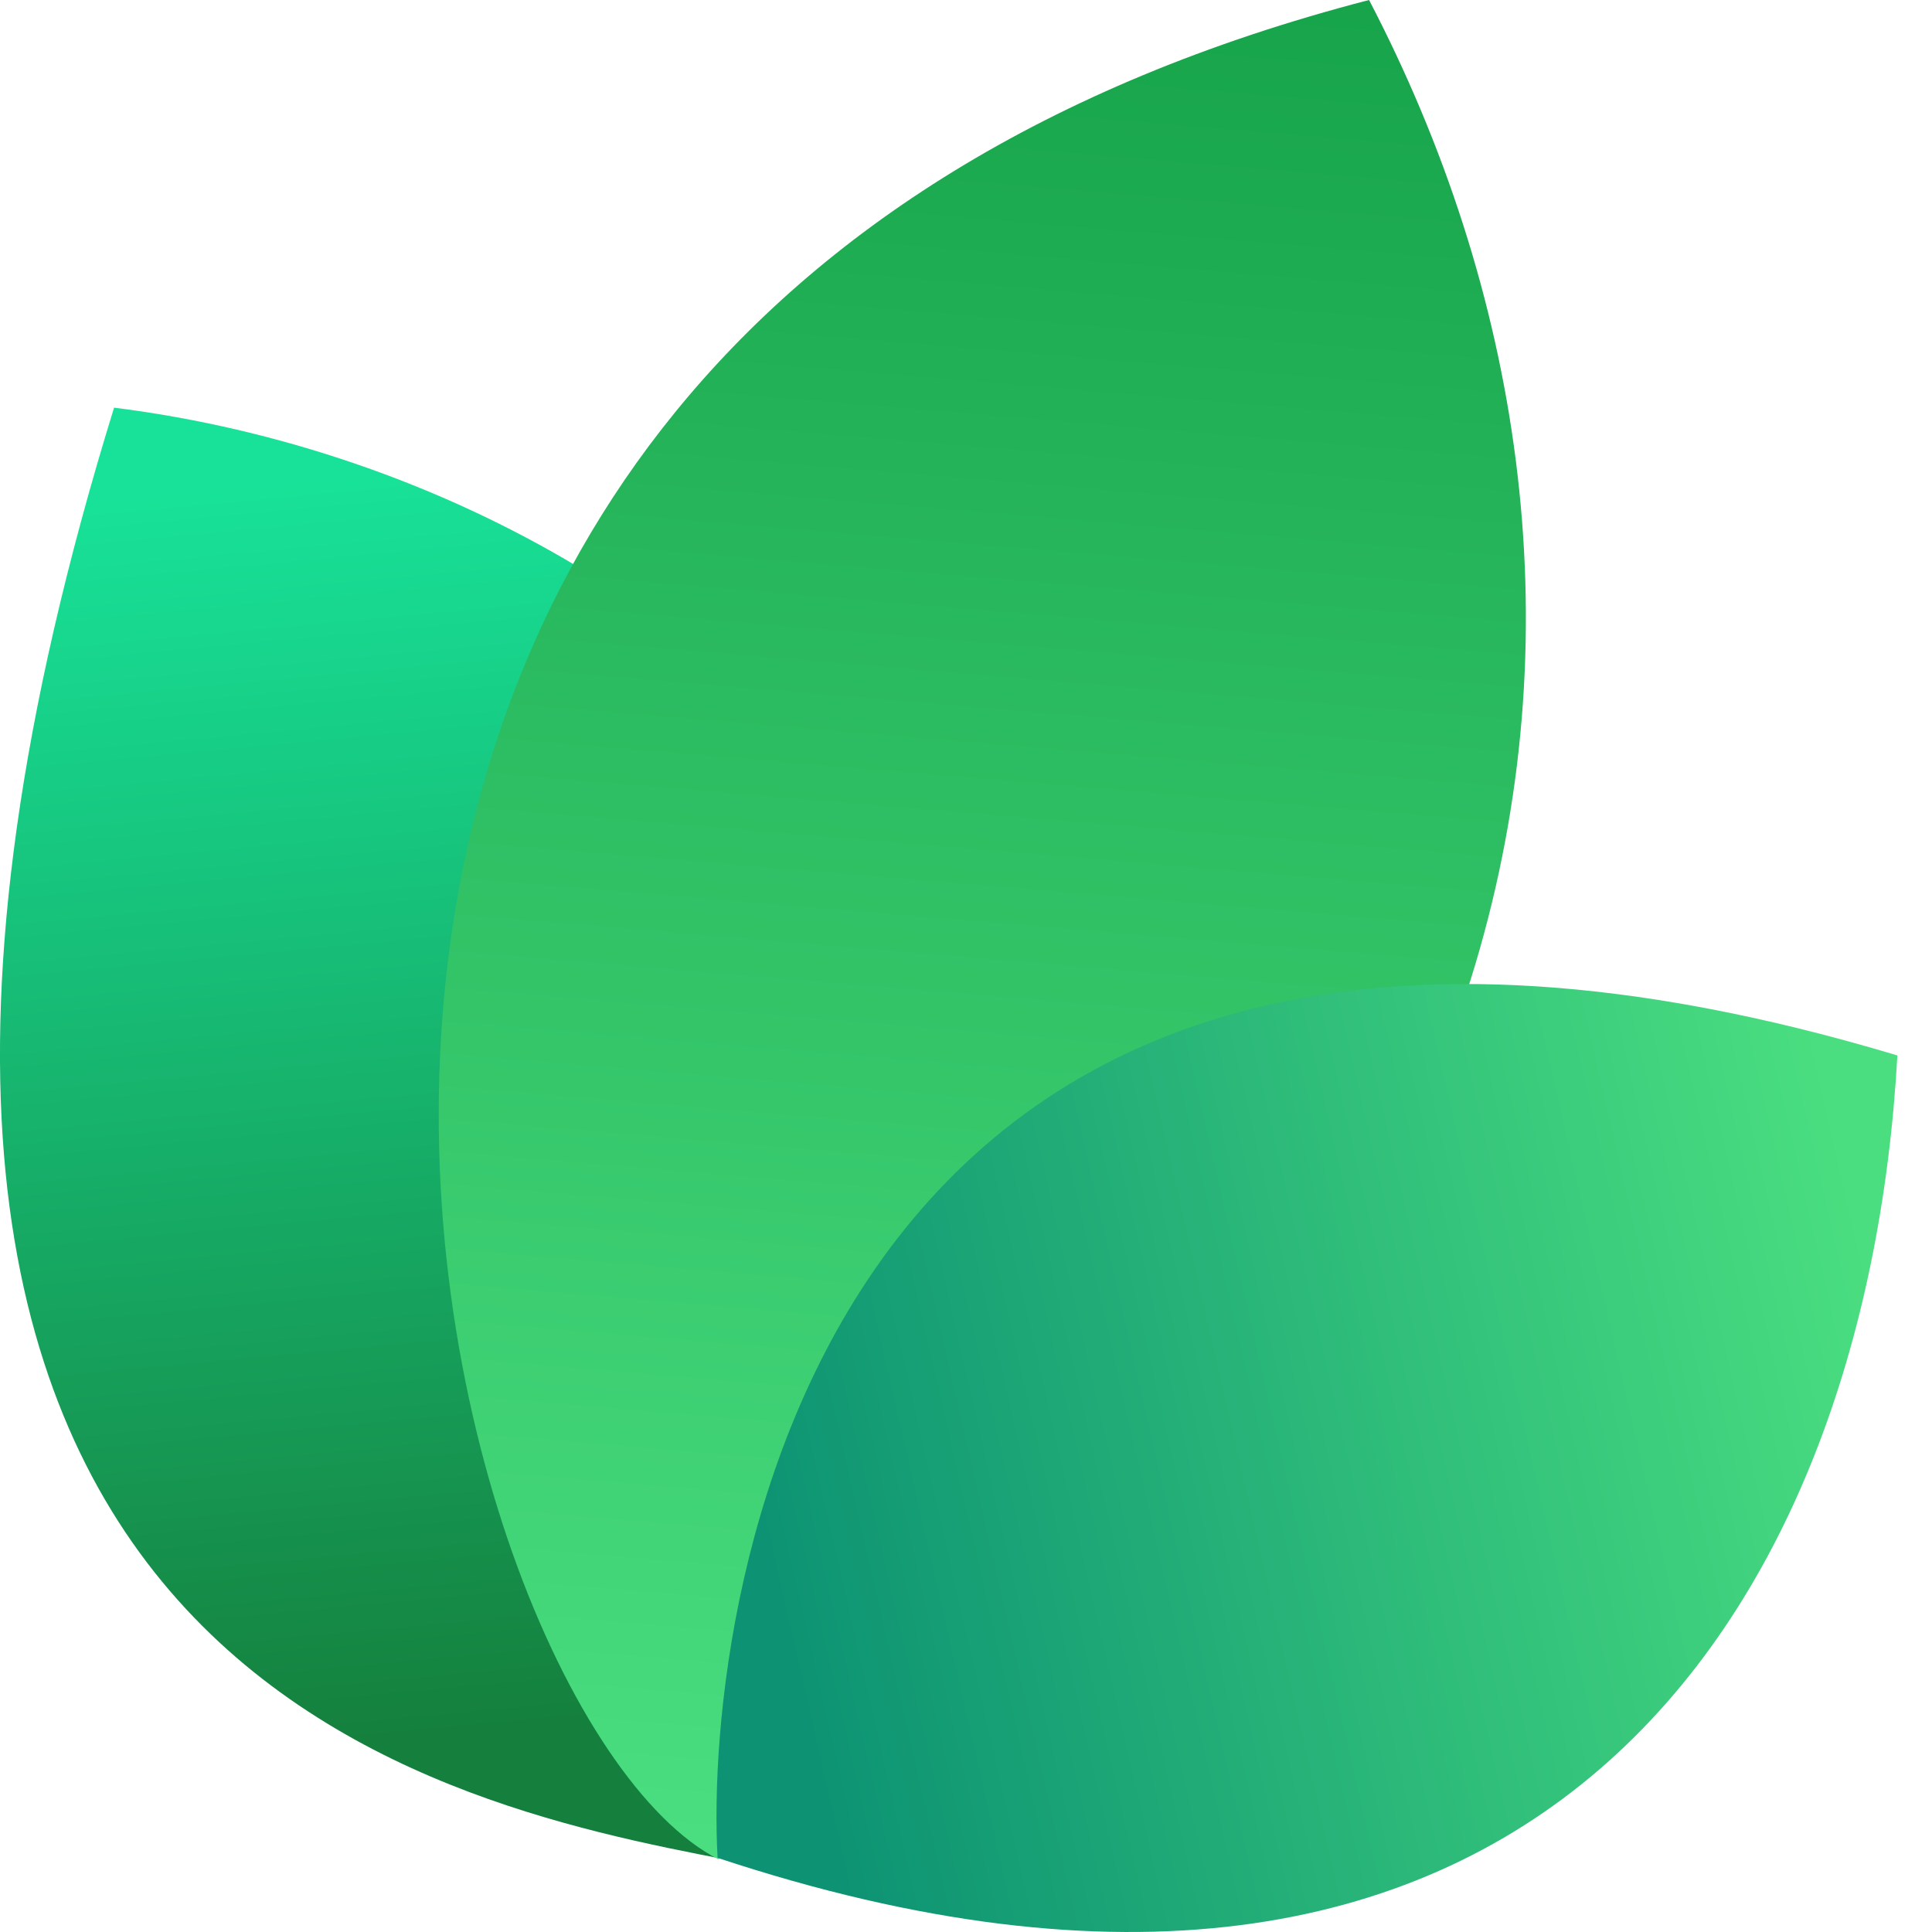
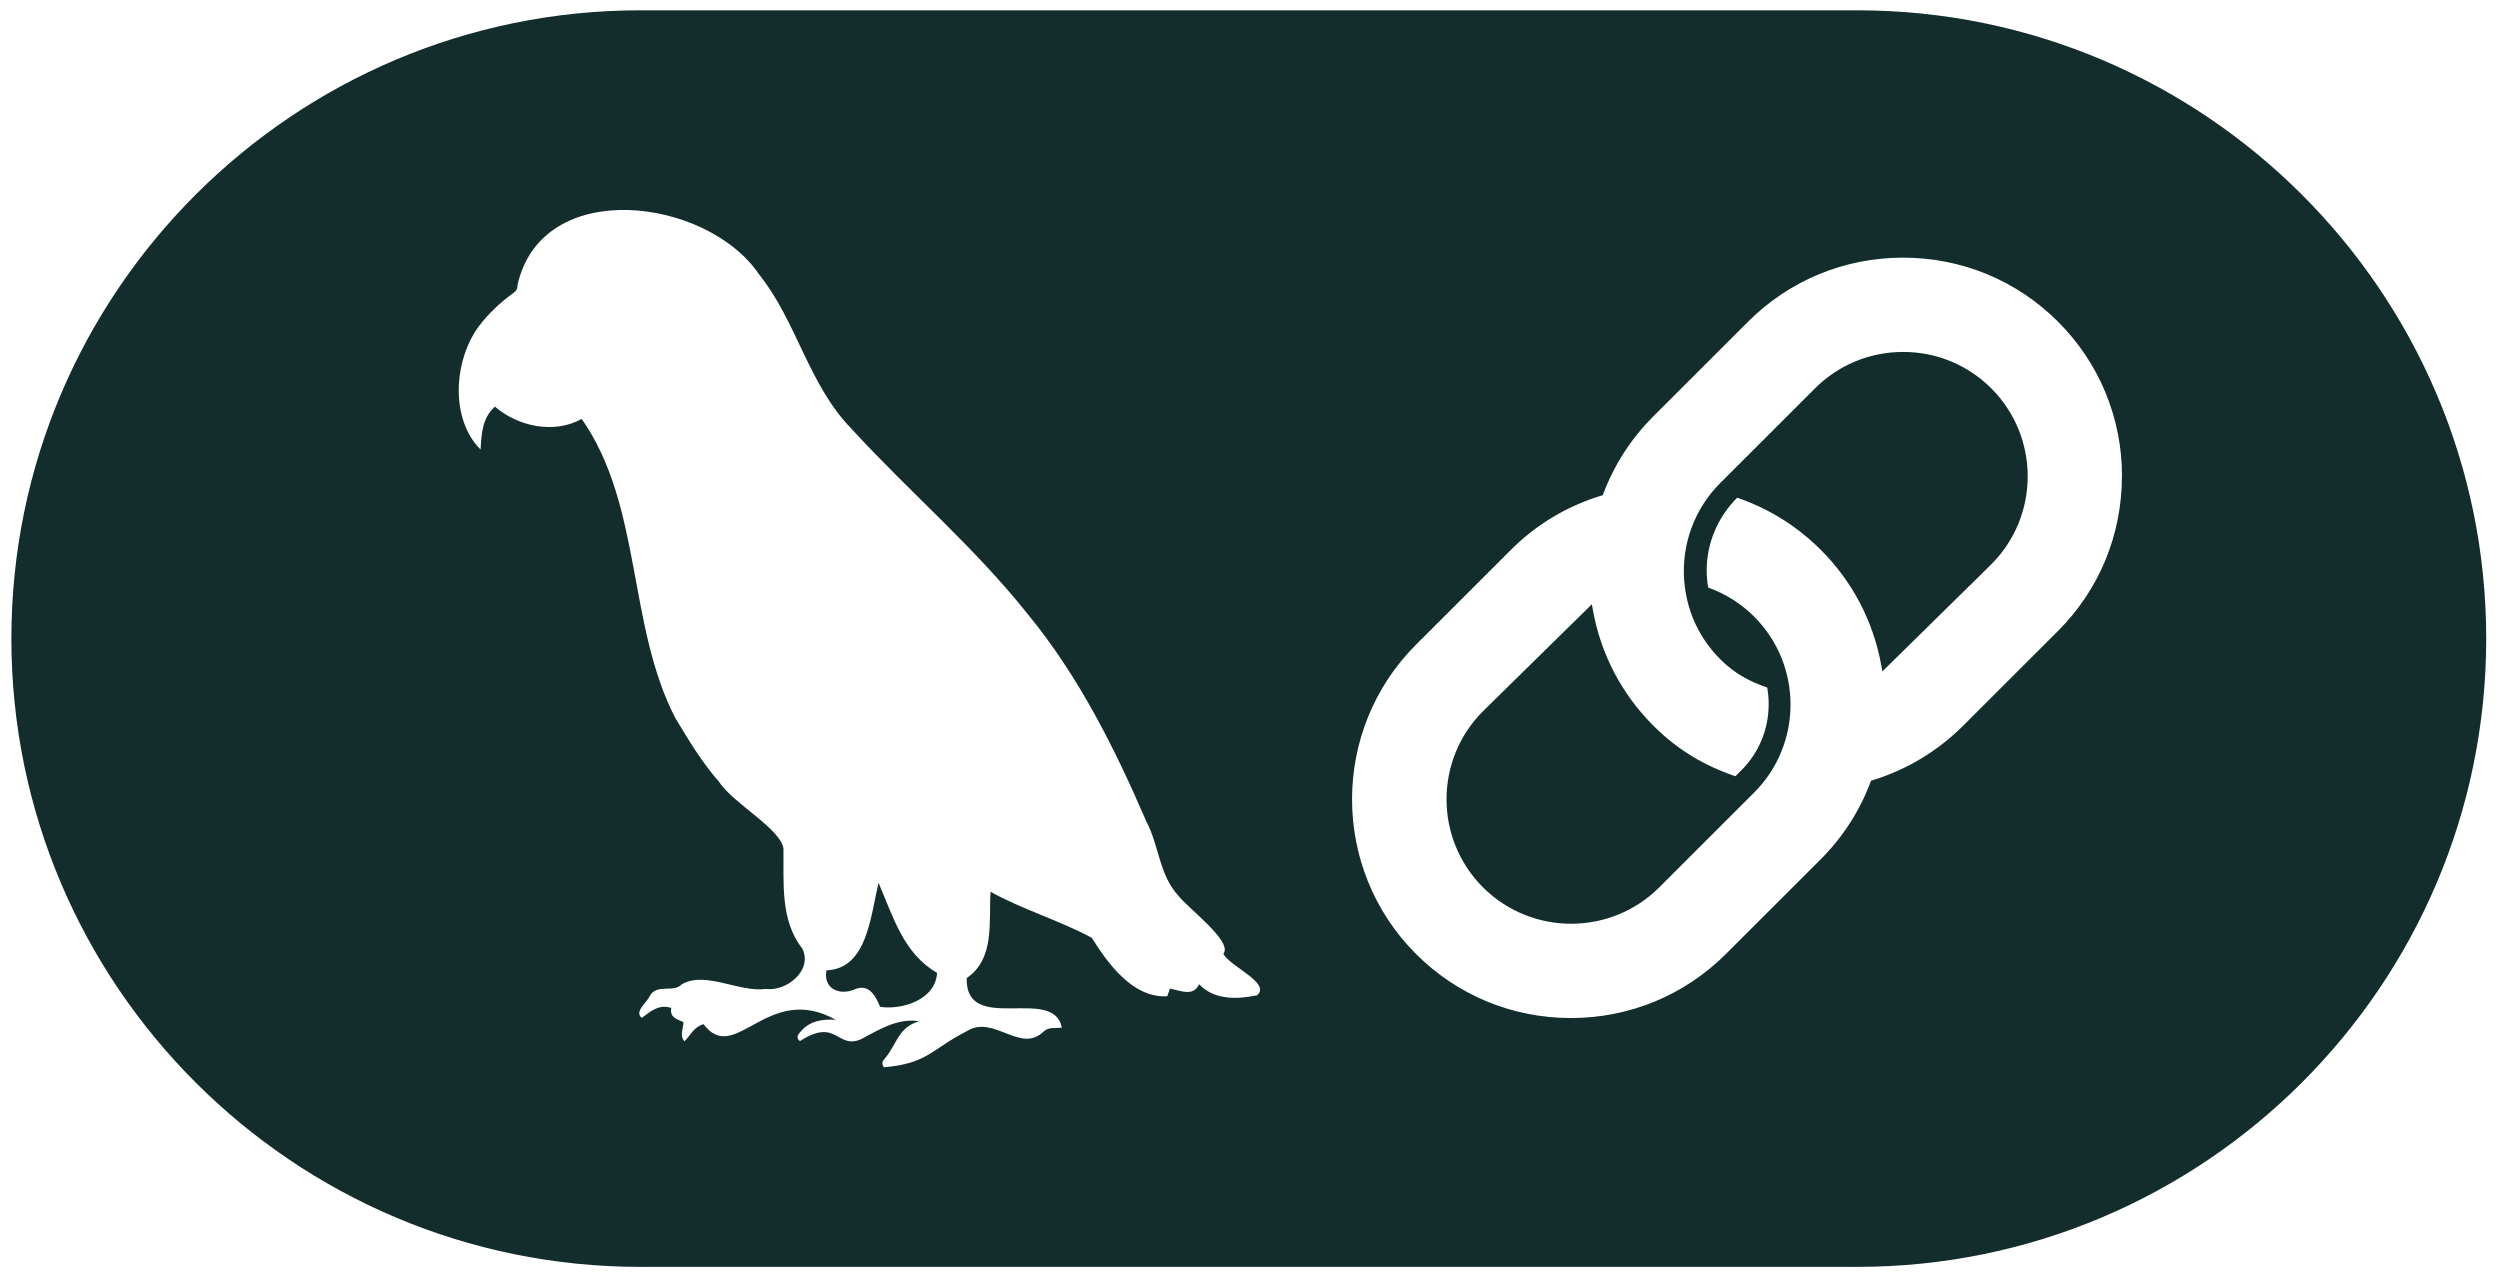
- <svg xmlns="http://www.w3.org/2000/svg" width="24" height="24" viewBox="0 0 24 24" fill="none">
-   <path d="M9.061 23.108C5.268 22.377 -3.391 20.627 1.417 5.064C9.634 6.099 16.973 14.064 9.061 23.108Z" fill="url(#paint0_linear_17557_2021)" />
-   <path d="M8.919 23.094C5.276 21.222 0.784 4.209 17.007 0C20.757 7.193 19.621 16.545 8.919 23.094Z" fill="url(#paint1_linear_17557_2021)" />
-   <path d="M8.914 23.079C8.735 19.882 10.159 9.085 23.57 13.111C23.181 20.123 18.984 26.418 8.914 23.079Z" fill="url(#paint2_linear_17557_2021)" />
-   <defs>
-     <linearGradient id="paint0_linear_17557_2021" x1="3.776" y1="5.916" x2="5.232" y2="21.559" gradientUnits="userSpaceOnUse">
-       <stop stop-color="#18E299" />
-       <stop offset="1" stop-color="#15803D" />
-     </linearGradient>
-     <linearGradient id="paint1_linear_17557_2021" x1="12.171" y1="-0.718" x2="10.19" y2="22.983" gradientUnits="userSpaceOnUse">
-       <stop stop-color="#16A34A" />
-       <stop offset="1" stop-color="#4ADE80" />
-     </linearGradient>
-     <linearGradient id="paint2_linear_17557_2021" x1="23.133" y1="15.353" x2="9.338" y2="18.52" gradientUnits="userSpaceOnUse">
-       <stop stop-color="#4ADE80" />
-       <stop offset="1" stop-color="#0D9373" />
-     </linearGradient>
-   </defs>
+ <svg xmlns="http://www.w3.org/2000/svg" width="113" height="58" viewBox="0 0 113 58" fill="none">
+   <path d="M90.004 17.551C92.201 19.745 92.201 23.317 90.004 25.511L85.083 30.348L85.033 30.071C84.674 28.083 83.728 26.279 82.299 24.852C81.224 23.78 79.953 22.987 78.52 22.496C77.631 23.389 77.142 24.559 77.142 25.791C77.142 26.041 77.165 26.3 77.21 26.558C77.999 26.843 78.697 27.281 79.284 27.867C81.481 30.062 81.481 33.633 79.284 35.828L75 40.108C73.901 41.205 72.459 41.753 71.015 41.753C69.571 41.753 68.129 41.205 67.031 40.108C64.834 37.913 64.834 34.342 67.031 32.147L71.952 27.313L72.002 27.59C72.359 29.573 73.305 31.377 74.738 32.806C75.816 33.883 77.01 34.599 78.44 35.087L78.704 34.824C79.505 34.024 79.944 32.961 79.944 31.827C79.944 31.575 79.921 31.323 79.878 31.075C79.052 30.802 78.372 30.414 77.754 29.796C76.862 28.905 76.307 27.767 76.153 26.506C76.141 26.415 76.134 26.327 76.125 26.236C76.002 24.593 76.596 22.989 77.754 21.835L82.038 17.555C83.1 16.494 84.514 15.908 86.022 15.908C87.53 15.908 88.944 16.492 90.006 17.555L90.004 17.551ZM112.377 28.864C112.377 44.525 99.624 57.263 83.951 57.263H28.94C13.267 57.263 0.514 44.525 0.514 28.864C0.514 13.204 13.267 0.466 28.94 0.466H83.951C99.624 0.466 112.377 13.207 112.377 28.864ZM55.297 43.107C55.745 42.564 53.675 41.035 53.252 40.474C52.393 39.542 52.388 38.202 51.808 37.114C50.389 33.828 48.759 30.568 46.478 27.788C44.067 24.746 41.093 22.228 38.48 19.373C36.54 17.38 36.022 14.543 34.309 12.4C31.949 8.917 24.485 7.968 23.391 12.886C23.396 13.041 23.348 13.139 23.214 13.236C22.609 13.675 22.07 14.177 21.617 14.783C20.51 16.324 20.339 18.936 21.722 20.32C21.767 19.591 21.792 18.902 22.37 18.38C23.439 19.295 25.053 19.62 26.293 18.936C29.031 22.842 28.349 28.244 30.523 32.452C31.123 33.447 31.728 34.462 32.499 35.335C33.124 36.307 35.285 37.455 35.412 38.354C35.435 39.899 35.253 41.587 36.267 42.88C36.745 43.847 35.571 44.82 34.625 44.7C33.397 44.868 31.899 43.875 30.823 44.486C30.443 44.897 29.7 44.443 29.372 45.013C29.258 45.308 28.644 45.724 29.01 46.008C29.418 45.699 29.795 45.377 30.343 45.56C30.261 46.006 30.614 46.069 30.893 46.199C30.884 46.501 30.707 46.81 30.939 47.067C31.209 46.794 31.371 46.408 31.801 46.294C33.229 48.196 34.682 44.37 37.773 46.092C37.145 46.06 36.588 46.14 36.165 46.656C36.06 46.771 35.971 46.908 36.156 47.058C37.823 45.983 37.813 47.426 38.896 46.983C39.728 46.549 40.556 46.006 41.545 46.16C40.583 46.438 40.545 47.21 39.981 47.862C39.885 47.962 39.84 48.075 39.951 48.241C41.948 48.073 42.111 47.41 43.724 46.596C44.927 45.863 46.125 47.642 47.167 46.628C47.397 46.408 47.71 46.483 47.995 46.453C47.631 44.515 43.631 46.808 43.694 44.209C44.981 43.334 44.686 41.66 44.772 40.308C46.253 41.128 47.899 41.605 49.35 42.389C50.082 43.57 51.231 45.131 52.761 45.029C52.802 44.911 52.839 44.806 52.882 44.686C53.346 44.765 53.941 45.072 54.196 44.486C54.89 45.211 55.908 45.174 56.816 44.988C57.487 44.443 55.554 43.666 55.294 43.105L55.297 43.107ZM95.915 21.531C95.915 18.886 94.887 16.403 93.02 14.538C91.153 12.673 88.667 11.646 86.018 11.646C83.368 11.646 80.883 12.673 79.016 14.538L74.731 18.818C73.731 19.818 72.971 20.992 72.473 22.308L72.444 22.383L72.366 22.406C70.811 22.885 69.439 23.707 68.291 24.855L64.007 29.135C60.148 32.992 60.148 39.267 64.007 43.123C65.874 44.988 68.359 46.015 71.006 46.015C73.653 46.015 76.141 44.988 78.008 43.123L82.293 38.843C83.289 37.847 84.044 36.678 84.542 35.364L84.571 35.289L84.649 35.264C86.177 34.796 87.587 33.947 88.731 32.806L93.015 28.526C94.882 26.661 95.91 24.178 95.91 21.531H95.915ZM39.715 39.906C39.346 41.342 39.226 43.788 37.356 43.859C37.202 44.688 37.932 44.999 38.593 44.734C39.251 44.431 39.562 44.972 39.783 45.511C40.797 45.658 42.298 45.172 42.355 43.972C40.84 43.1 40.372 41.442 39.712 39.906H39.715Z" fill="#132D2D" />
</svg>
